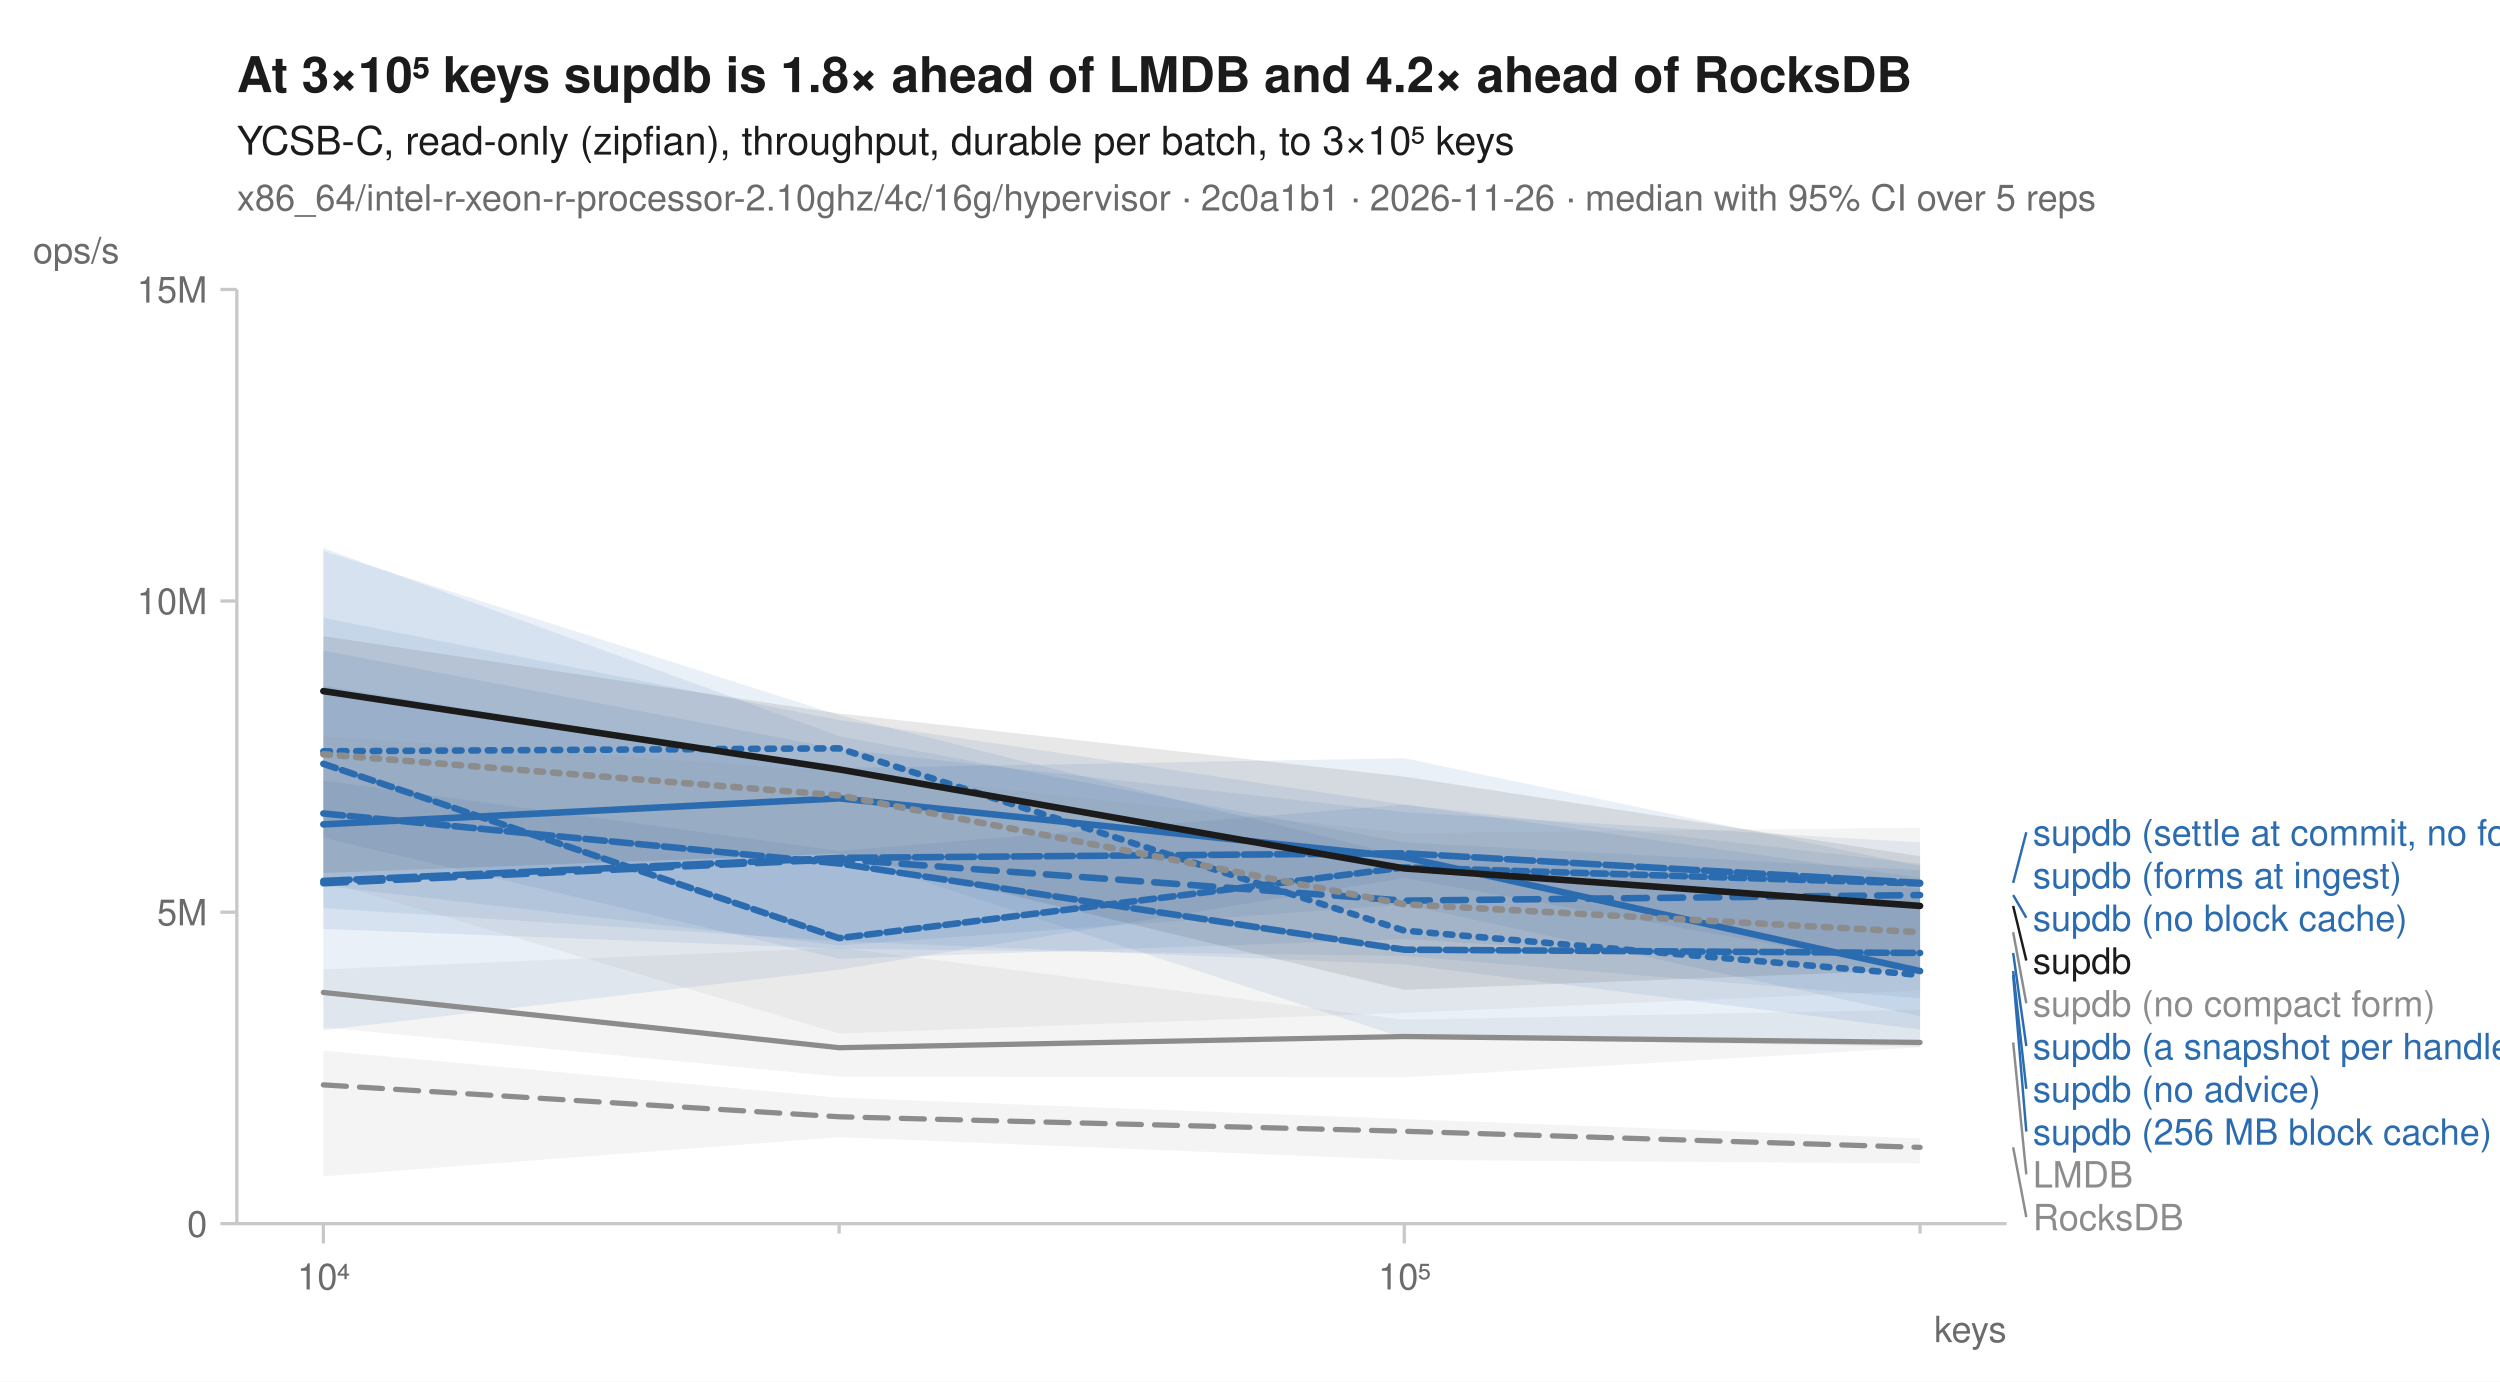
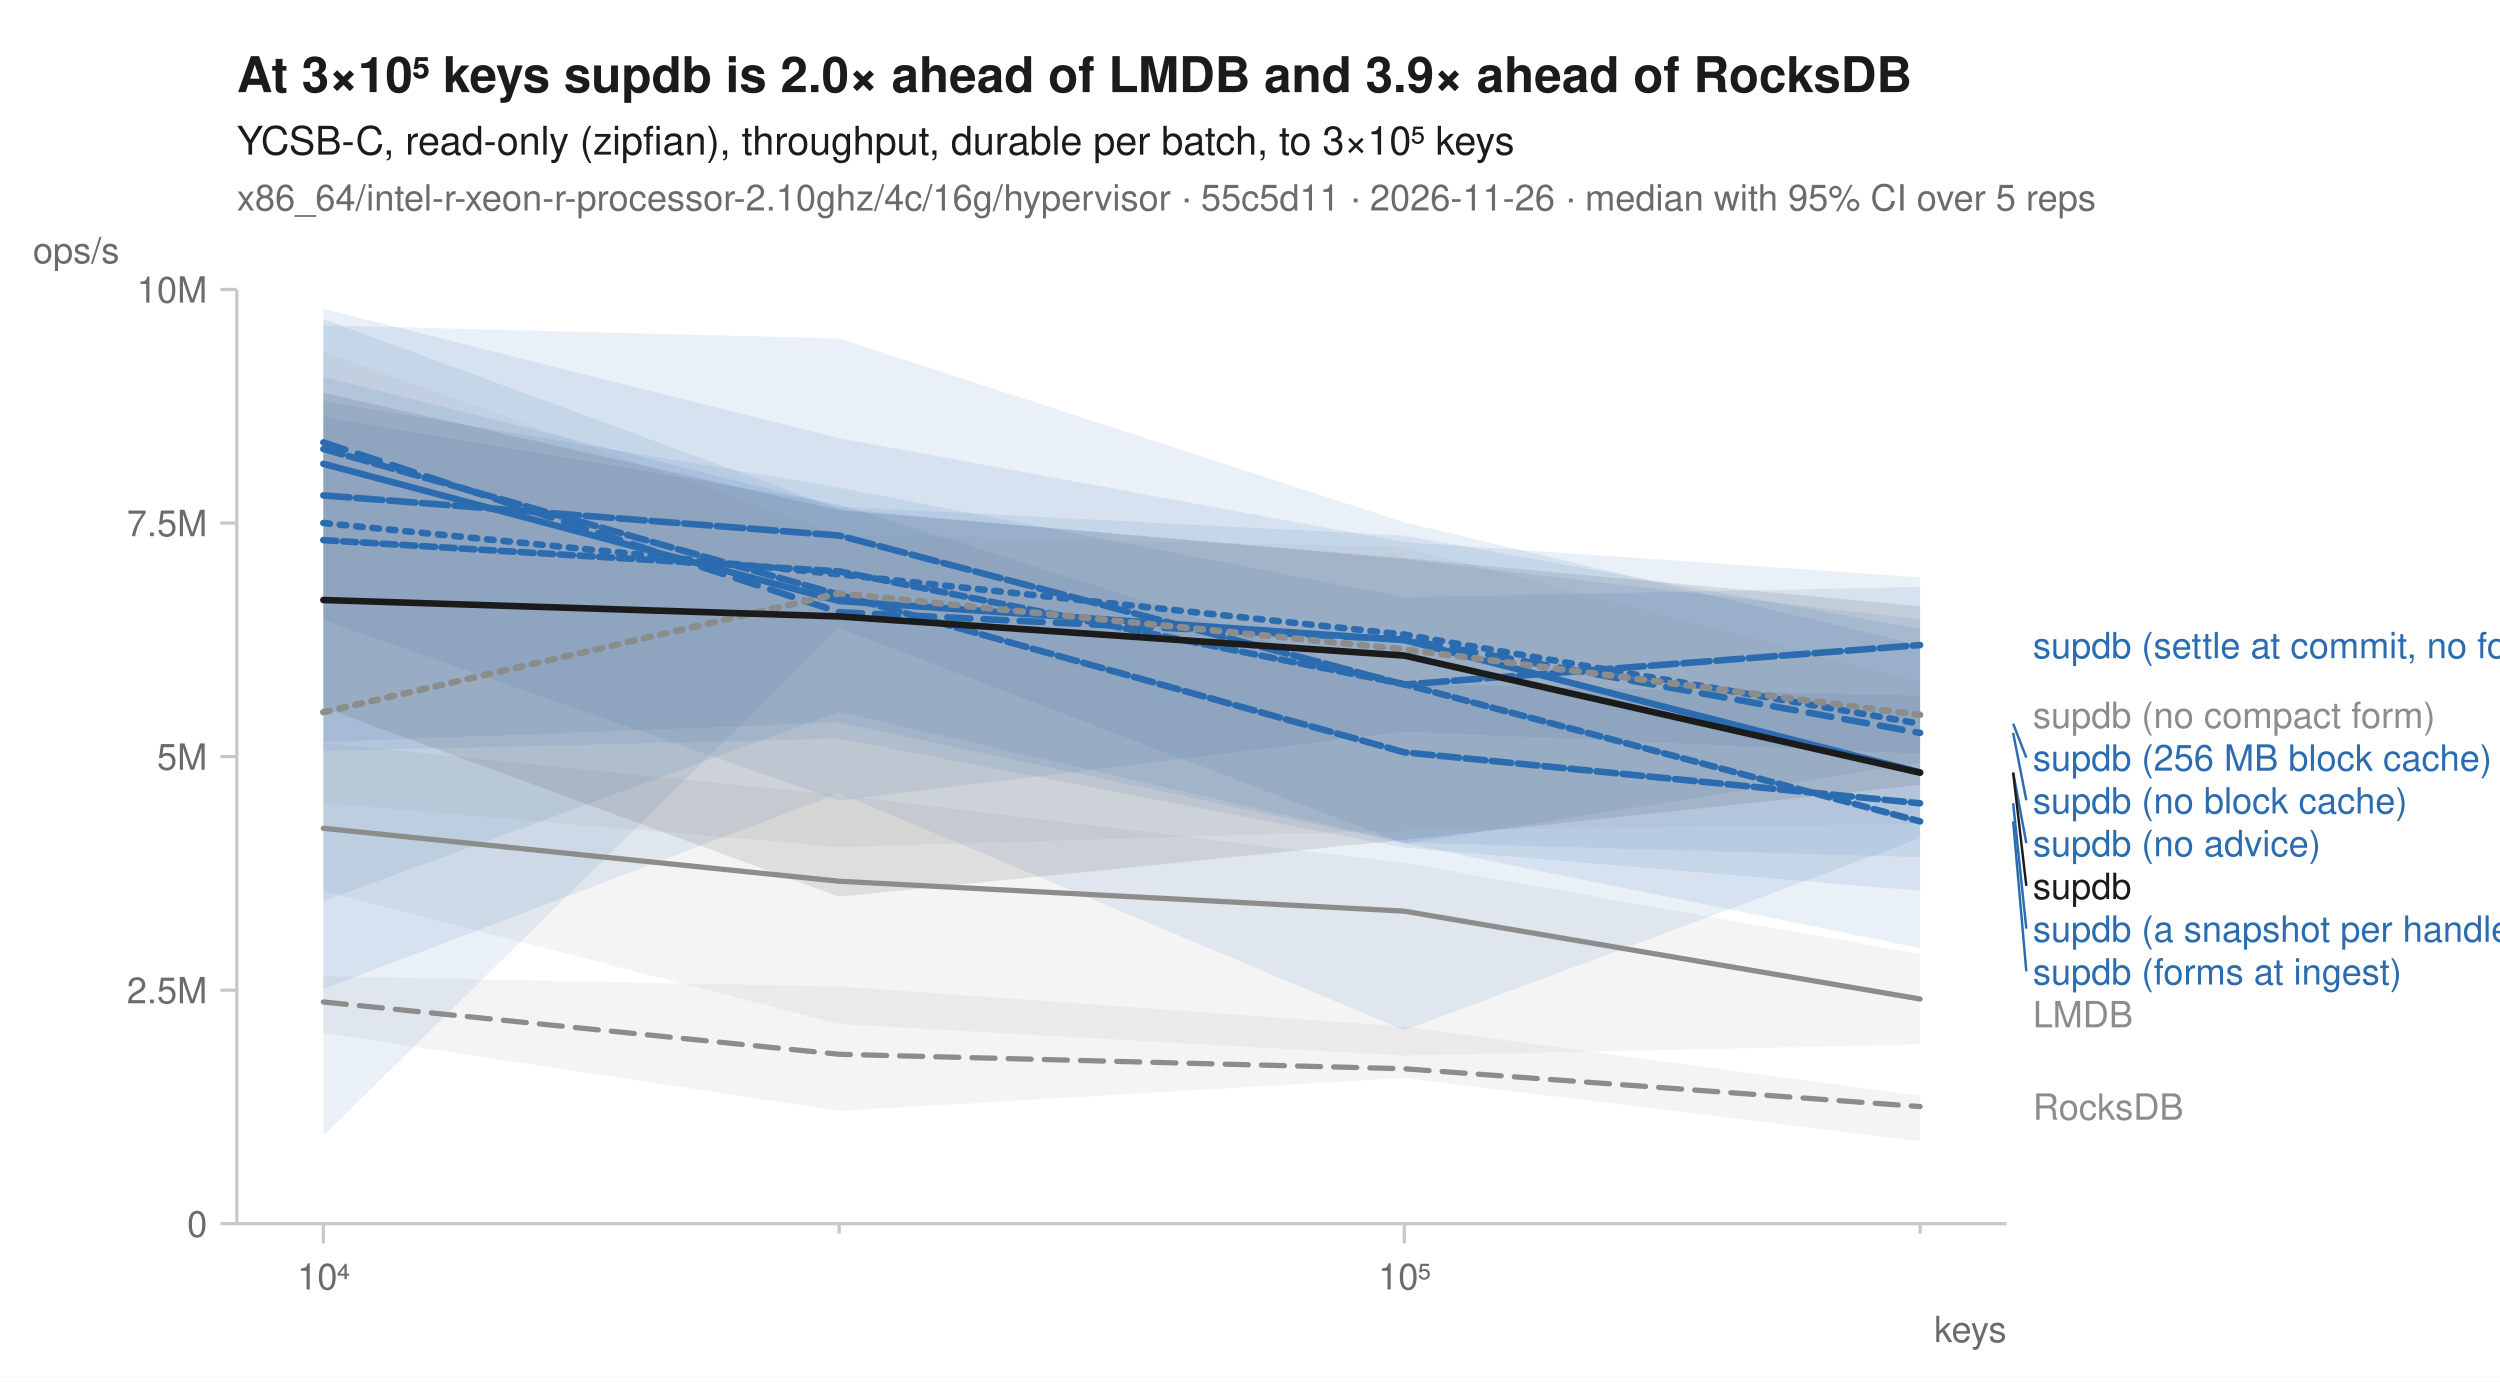
<svg xmlns="http://www.w3.org/2000/svg" width="760" height="420" viewBox="0 0 760 420" font-family="-apple-system, BlinkMacSystemFont, 'Segoe UI', Helvetica, Arial, sans-serif" fill="#1b1b1b">
  <rect width="760" height="420" fill="white" />
-   <text x="72" y="28" font-size="15" font-weight="600">At 3×10⁵ keys supdb is 1.8× ahead of LMDB and 4.2× ahead of RocksDB</text>
+   <text x="72" y="28" font-size="15" font-weight="600">At 3×10⁵ keys supdb is 2.0× ahead of LMDB and 3.9× ahead of RocksDB</text>
  <text x="72" y="47" font-size="12">YCSB-C, read-only (zipfian), throughput, durable per batch, to 3×10⁵ keys</text>
-   <text x="72" y="64" font-size="11" fill="#6b6b6b">x86_64/intel-r-xeon-r-processor-2.10ghz/4c/16g/hypervisor · 2c0a1b1 · 2026-11-26 · median with 95% CI over 5 reps</text>
+   <text x="72" y="64" font-size="11" fill="#6b6b6b">x86_64/intel-r-xeon-r-processor-2.10ghz/4c/16g/hypervisor · 55c5d11 · 2026-11-26 · median with 95% CI over 5 reps</text>
  <line x1="72" y1="372" x2="610" y2="372" stroke="#c8c8c8" stroke-width="1" />
  <line x1="72" y1="88" x2="72" y2="372" stroke="#c8c8c8" stroke-width="1" />
  <line x1="98.3" y1="372" x2="98.3" y2="378" stroke="#c8c8c8" stroke-width="1" />
  <text x="98.3" y="392" font-size="11" text-anchor="middle" fill="#6b6b6b">10⁴</text>
  <line x1="255.1" y1="372" x2="255.1" y2="375" stroke="#c8c8c8" stroke-width="1" />
  <line x1="426.9" y1="372" x2="426.9" y2="378" stroke="#c8c8c8" stroke-width="1" />
  <text x="426.9" y="392" font-size="11" text-anchor="middle" fill="#6b6b6b">10⁵</text>
  <line x1="583.7" y1="372" x2="583.7" y2="375" stroke="#c8c8c8" stroke-width="1" />
  <text x="610" y="408" font-size="11" text-anchor="end" fill="#6b6b6b">keys</text>
  <line x1="67" y1="372.0" x2="72" y2="372.0" stroke="#c8c8c8" stroke-width="1" />
  <text x="63" y="376.0" font-size="11" text-anchor="end" fill="#6b6b6b">0</text>
-   <line x1="67" y1="277.3" x2="72" y2="277.3" stroke="#c8c8c8" stroke-width="1" />
-   <text x="63" y="281.3" font-size="11" text-anchor="end" fill="#6b6b6b">5M</text>
-   <line x1="67" y1="182.7" x2="72" y2="182.7" stroke="#c8c8c8" stroke-width="1" />
-   <text x="63" y="186.7" font-size="11" text-anchor="end" fill="#6b6b6b">10M</text>
+   <line x1="67" y1="301.0" x2="72" y2="301.0" stroke="#c8c8c8" stroke-width="1" />
+   <text x="63" y="305.0" font-size="11" text-anchor="end" fill="#6b6b6b">2.5M</text>
+   <line x1="67" y1="230.0" x2="72" y2="230.0" stroke="#c8c8c8" stroke-width="1" />
+   <text x="63" y="234.0" font-size="11" text-anchor="end" fill="#6b6b6b">5M</text>
+   <line x1="67" y1="159.0" x2="72" y2="159.0" stroke="#c8c8c8" stroke-width="1" />
+   <text x="63" y="163.0" font-size="11" text-anchor="end" fill="#6b6b6b">7.5M</text>
  <line x1="67" y1="88.0" x2="72" y2="88.0" stroke="#c8c8c8" stroke-width="1" />
-   <text x="63" y="92.0" font-size="11" text-anchor="end" fill="#6b6b6b">15M</text>
+   <text x="63" y="92.0" font-size="11" text-anchor="end" fill="#6b6b6b">10M</text>
  <text x="10" y="80" font-size="11" text-anchor="start" fill="#6b6b6b">ops/s</text>
-   <path d="M98.3,319.4 L255.1,333.7 L426.9,340.2 L583.7,346.1 L583.7,353.7 L426.9,352.6 L255.1,345.7 L98.3,357.6 Z" fill="#8c8c8c" fill-opacity="0.10" />
-   <path d="M98.3,294.7 L255.1,288.1 L426.9,310.0 L583.7,306.9 L583.7,318.4 L426.9,327.5 L255.1,327.3 L98.3,312.3 Z" fill="#8c8c8c" fill-opacity="0.10" />
-   <path d="M98.3,187.8 L255.1,218.9 L426.9,244.6 L583.7,266.8 L583.7,318.2 L426.9,315.6 L255.1,259.6 L98.3,267.6 Z" fill="#2b6cb0" fill-opacity="0.10" />
-   <path d="M98.3,166.6 L255.1,223.8 L426.9,256.1 L583.7,264.5 L583.7,303.5 L426.9,290.6 L255.1,288.4 L98.3,282.4 Z" fill="#2b6cb0" fill-opacity="0.10" />
-   <path d="M98.3,208.5 L255.1,233.5 L426.9,230.5 L583.7,263.3 L583.7,308.9 L426.9,275.0 L255.1,287.4 L98.3,269.3 Z" fill="#2b6cb0" fill-opacity="0.10" />
-   <path d="M98.3,167.5 L255.1,217.4 L426.9,260.4 L583.7,270.1 L583.7,313.0 L426.9,293.2 L255.1,286.1 L98.3,276.1 Z" fill="#2b6cb0" fill-opacity="0.10" />
-   <path d="M98.3,237.3 L255.1,258.7 L426.9,244.6 L583.7,262.6 L583.7,295.1 L426.9,266.9 L255.1,294.8 L98.3,313.2 Z" fill="#2b6cb0" fill-opacity="0.10" />
-   <path d="M98.3,197.8 L255.1,227.7 L426.9,246.9 L583.7,256.1 L583.7,295.0 L426.9,285.5 L255.1,291.5 L98.3,254.7 Z" fill="#2b6cb0" fill-opacity="0.10" />
-   <path d="M98.3,223.8 L255.1,234.5 L426.9,253.3 L583.7,251.6 L583.7,301.1 L426.9,307.9 L255.1,314.2 L98.3,267.7 Z" fill="#8c8c8c" fill-opacity="0.10" />
-   <path d="M98.3,193.4 L255.1,216.9 L426.9,236.1 L583.7,260.3 L583.7,294.8 L426.9,300.9 L255.1,259.5 L98.3,265.4 Z" fill="#1b1b1b" fill-opacity="0.10" />
-   <path d="M98.3,329.8 L255.1,339.5 L426.9,343.9 L583.7,348.8 " fill="none" stroke="#8c8c8c" stroke-width="1.6" stroke-linejoin="round" stroke-linecap="round" stroke-dasharray="7,4" />
-   <path d="M98.3,301.7 L255.1,318.5 L426.9,315.1 L583.7,316.9 " fill="none" stroke="#8c8c8c" stroke-width="1.6" stroke-linejoin="round" stroke-linecap="round" />
-   <path d="M98.3,228.4 L255.1,227.5 L426.9,282.9 L583.7,296.4 " fill="none" stroke="#2b6cb0" stroke-width="2" stroke-linejoin="round" stroke-linecap="round" stroke-dasharray="2,3" />
-   <path d="M98.3,268.5 L255.1,261.2 L426.9,273.8 L583.7,272.1 " fill="none" stroke="#2b6cb0" stroke-width="2" stroke-linejoin="round" stroke-linecap="round" stroke-dasharray="7,4" />
-   <path d="M98.3,250.6 L255.1,242.7 L426.9,260.6 L583.7,295.2 " fill="none" stroke="#2b6cb0" stroke-width="2" stroke-linejoin="round" stroke-linecap="round" />
-   <path d="M98.3,247.3 L255.1,262.5 L426.9,288.7 L583.7,289.7 " fill="none" stroke="#2b6cb0" stroke-width="2" stroke-linejoin="round" stroke-linecap="round" stroke-dasharray="6,2" />
-   <path d="M98.3,267.8 L255.1,260.8 L426.9,259.4 L583.7,268.4 " fill="none" stroke="#2b6cb0" stroke-width="2" stroke-linejoin="round" stroke-linecap="round" stroke-dasharray="8,2" />
-   <path d="M98.3,232.2 L255.1,285.2 L426.9,263.7 L583.7,268.6 " fill="none" stroke="#2b6cb0" stroke-width="2" stroke-linejoin="round" stroke-linecap="round" stroke-dasharray="4,2" />
-   <path d="M98.3,229.3 L255.1,241.8 L426.9,274.9 L583.7,283.4 " fill="none" stroke="#8c8c8c" stroke-width="2" stroke-linejoin="round" stroke-linecap="round" stroke-dasharray="2,3" />
-   <path d="M98.3,210.1 L255.1,233.9 L426.9,264.0 L583.7,275.4 " fill="none" stroke="#1b1b1b" stroke-width="2" stroke-linejoin="round" stroke-linecap="round" />
-   <line x1="612.0" y1="268.4" x2="616.0" y2="253.0" stroke="#2b6cb0" stroke-width="0.75" />
-   <text x="618.0" y="257.0" font-size="11" fill="#2b6cb0">supdb (settle at commit, no forms)</text>
-   <text x="618.0" y="270.0" font-size="11" fill="#2b6cb0">supdb (forms at ingest)</text>
-   <line x1="612.0" y1="272.1" x2="616.0" y2="279.0" stroke="#2b6cb0" stroke-width="0.75" />
-   <text x="618.0" y="283.0" font-size="11" fill="#2b6cb0">supdb (no block cache)</text>
-   <line x1="612.0" y1="275.4" x2="616.0" y2="292.0" stroke="#1b1b1b" stroke-width="0.75" />
-   <text x="618.0" y="296.0" font-size="11" fill="#1b1b1b">supdb</text>
-   <line x1="612.0" y1="283.4" x2="616.0" y2="305.0" stroke="#8c8c8c" stroke-width="0.75" />
-   <text x="618.0" y="309.0" font-size="11" fill="#8c8c8c">supdb (no compact form)</text>
-   <line x1="612.0" y1="289.7" x2="616.0" y2="318.0" stroke="#2b6cb0" stroke-width="0.75" />
-   <text x="618.0" y="322.0" font-size="11" fill="#2b6cb0">supdb (a snapshot per handle)</text>
-   <line x1="612.0" y1="295.2" x2="616.0" y2="331.0" stroke="#2b6cb0" stroke-width="0.75" />
-   <text x="618.0" y="335.0" font-size="11" fill="#2b6cb0">supdb (no advice)</text>
-   <line x1="612.0" y1="296.4" x2="616.0" y2="344.0" stroke="#2b6cb0" stroke-width="0.75" />
-   <text x="618.0" y="348.0" font-size="11" fill="#2b6cb0">supdb (256 MB block cache)</text>
-   <line x1="612.0" y1="316.9" x2="616.0" y2="357.0" stroke="#8c8c8c" stroke-width="0.75" />
-   <text x="618.0" y="361.0" font-size="11" fill="#8c8c8c">LMDB</text>
-   <line x1="612.0" y1="348.8" x2="616.0" y2="370.0" stroke="#8c8c8c" stroke-width="0.75" />
-   <text x="618.0" y="374.0" font-size="11" fill="#8c8c8c">RocksDB</text>
+   <path d="M98.3,296.8 L255.1,299.9 L426.9,312.1 L583.7,333.1 L583.7,346.9 L426.9,327.7 L255.1,337.7 L98.3,314.0 Z" fill="#8c8c8c" fill-opacity="0.10" />
+   <path d="M98.3,225.9 L255.1,241.7 L426.9,262.3 L583.7,290.0 L583.7,317.5 L426.9,320.9 L255.1,311.3 L98.3,270.9 Z" fill="#8c8c8c" fill-opacity="0.10" />
+   <path d="M98.3,121.9 L255.1,148.2 L426.9,181.6 L583.7,178.4 L583.7,288.2 L426.9,256.4 L255.1,219.6 L98.3,225.6 Z" fill="#2b6cb0" fill-opacity="0.10" />
+   <path d="M98.3,98.9 L255.1,102.9 L426.9,158.8 L583.7,196.1 L583.7,229.1 L426.9,222.4 L255.1,243.4 L98.3,188.5 Z" fill="#2b6cb0" fill-opacity="0.10" />
+   <path d="M98.3,114.5 L255.1,154.0 L426.9,162.8 L583.7,191.2 L583.7,270.8 L426.9,257.7 L255.1,224.5 L98.3,228.3 Z" fill="#2b6cb0" fill-opacity="0.10" />
+   <path d="M98.3,126.7 L255.1,153.3 L426.9,207.9 L583.7,211.5 L583.7,254.8 L426.9,313.2 L255.1,241.1 L98.3,300.6 Z" fill="#2b6cb0" fill-opacity="0.10" />
+   <path d="M98.3,93.9 L255.1,133.2 L426.9,164.8 L583.7,175.5 L583.7,231.8 L426.9,256.5 L255.1,190.9 L98.3,345.3 Z" fill="#2b6cb0" fill-opacity="0.10" />
+   <path d="M98.3,97.0 L255.1,154.7 L426.9,170.1 L583.7,188.3 L583.7,260.6 L426.9,256.1 L255.1,216.4 L98.3,273.9 Z" fill="#2b6cb0" fill-opacity="0.10" />
+   <path d="M98.3,107.0 L255.1,162.5 L426.9,166.3 L583.7,207.5 L583.7,250.4 L426.9,252.4 L255.1,257.5 L98.3,244.1 Z" fill="#8c8c8c" fill-opacity="0.10" />
+   <path d="M98.3,119.4 L255.1,155.1 L426.9,169.7 L583.7,184.3 L583.7,238.6 L426.9,255.3 L255.1,272.6 L98.3,215.1 Z" fill="#1b1b1b" fill-opacity="0.10" />
+   <path d="M98.3,304.6 L255.1,320.5 L426.9,324.9 L583.7,336.4 " fill="none" stroke="#8c8c8c" stroke-width="1.6" stroke-linejoin="round" stroke-linecap="round" stroke-dasharray="7,4" />
+   <path d="M98.3,251.8 L255.1,267.9 L426.9,277.0 L583.7,303.7 " fill="none" stroke="#8c8c8c" stroke-width="1.6" stroke-linejoin="round" stroke-linecap="round" />
+   <path d="M98.3,159.0 L255.1,174.6 L426.9,192.9 L583.7,220.0 " fill="none" stroke="#2b6cb0" stroke-width="2" stroke-linejoin="round" stroke-linecap="round" stroke-dasharray="2,3" />
+   <path d="M98.3,134.5 L255.1,186.1 L426.9,194.4 L583.7,222.8 " fill="none" stroke="#2b6cb0" stroke-width="2" stroke-linejoin="round" stroke-linecap="round" stroke-dasharray="7,4" />
+   <path d="M98.3,141.0 L255.1,182.7 L426.9,194.6 L583.7,234.8 " fill="none" stroke="#2b6cb0" stroke-width="2" stroke-linejoin="round" stroke-linecap="round" />
+   <path d="M98.3,136.5 L255.1,180.8 L426.9,228.7 L583.7,244.2 " fill="none" stroke="#2b6cb0" stroke-width="2" stroke-linejoin="round" stroke-linecap="round" stroke-dasharray="6,2" />
+   <path d="M98.3,150.6 L255.1,162.8 L426.9,208.1 L583.7,196.1 " fill="none" stroke="#2b6cb0" stroke-width="2" stroke-linejoin="round" stroke-linecap="round" stroke-dasharray="8,2" />
+   <path d="M98.3,164.2 L255.1,173.7 L426.9,208.0 L583.7,249.7 " fill="none" stroke="#2b6cb0" stroke-width="2" stroke-linejoin="round" stroke-linecap="round" stroke-dasharray="4,2" />
+   <path d="M98.3,216.5 L255.1,180.4 L426.9,197.4 L583.7,217.3 " fill="none" stroke="#8c8c8c" stroke-width="2" stroke-linejoin="round" stroke-linecap="round" stroke-dasharray="2,3" />
+   <path d="M98.3,182.4 L255.1,187.4 L426.9,199.3 L583.7,234.9 " fill="none" stroke="#1b1b1b" stroke-width="2" stroke-linejoin="round" stroke-linecap="round" />
+   <text x="618.0" y="200.1" font-size="11" fill="#2b6cb0">supdb (settle at commit, no forms)</text>
+   <text x="618.0" y="221.3" font-size="11" fill="#8c8c8c">supdb (no compact form)</text>
+   <line x1="612.0" y1="220.0" x2="616.0" y2="230.3" stroke="#2b6cb0" stroke-width="0.75" />
+   <text x="618.0" y="234.3" font-size="11" fill="#2b6cb0">supdb (256 MB block cache)</text>
+   <line x1="612.0" y1="222.8" x2="616.0" y2="243.3" stroke="#2b6cb0" stroke-width="0.75" />
+   <text x="618.0" y="247.3" font-size="11" fill="#2b6cb0">supdb (no block cache)</text>
+   <line x1="612.0" y1="234.8" x2="616.0" y2="256.3" stroke="#2b6cb0" stroke-width="0.75" />
+   <text x="618.0" y="260.3" font-size="11" fill="#2b6cb0">supdb (no advice)</text>
+   <line x1="612.0" y1="234.9" x2="616.0" y2="269.3" stroke="#1b1b1b" stroke-width="0.75" />
+   <text x="618.0" y="273.3" font-size="11" fill="#1b1b1b">supdb</text>
+   <line x1="612.0" y1="244.2" x2="616.0" y2="282.3" stroke="#2b6cb0" stroke-width="0.75" />
+   <text x="618.0" y="286.3" font-size="11" fill="#2b6cb0">supdb (a snapshot per handle)</text>
+   <line x1="612.0" y1="249.7" x2="616.0" y2="295.3" stroke="#2b6cb0" stroke-width="0.75" />
+   <text x="618.0" y="299.3" font-size="11" fill="#2b6cb0">supdb (forms at ingest)</text>
+   <text x="618.0" y="312.3" font-size="11" fill="#8c8c8c">LMDB</text>
+   <text x="618.0" y="340.4" font-size="11" fill="#8c8c8c">RocksDB</text>
</svg>
